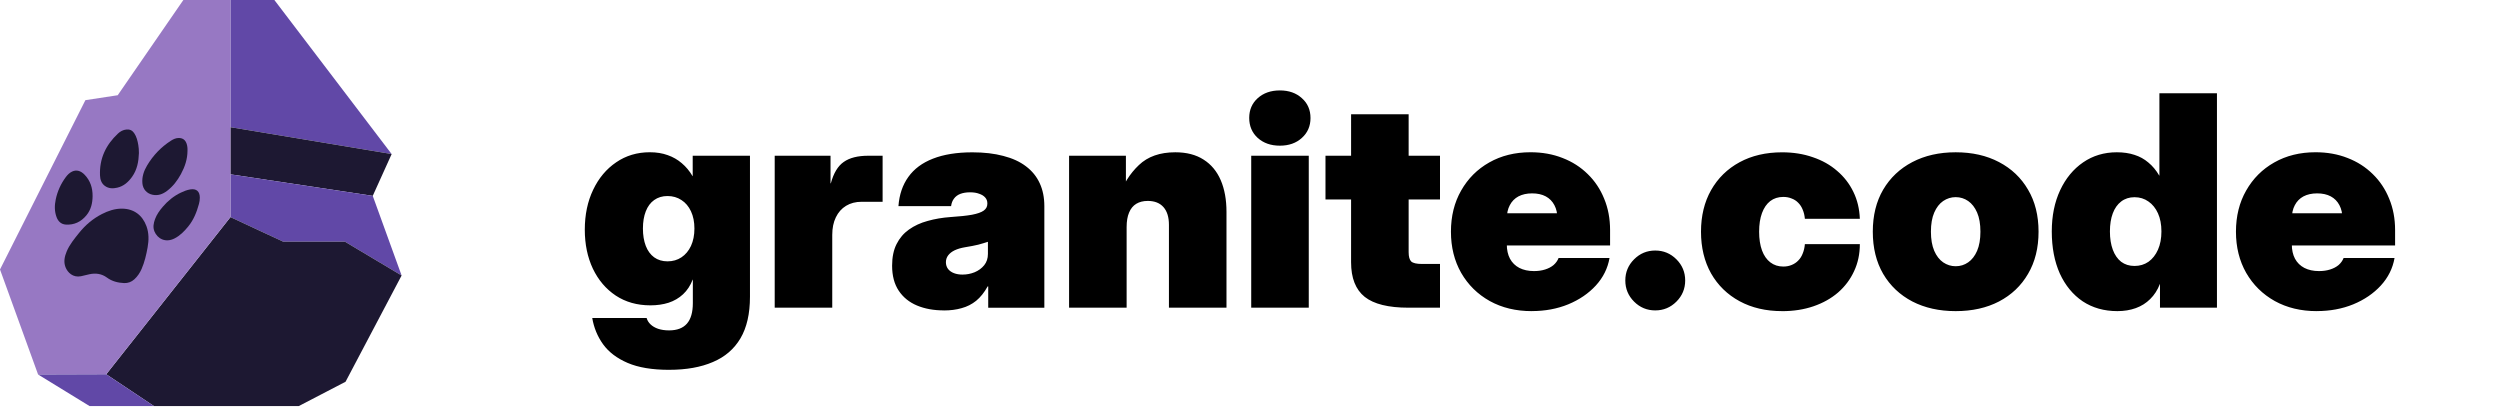
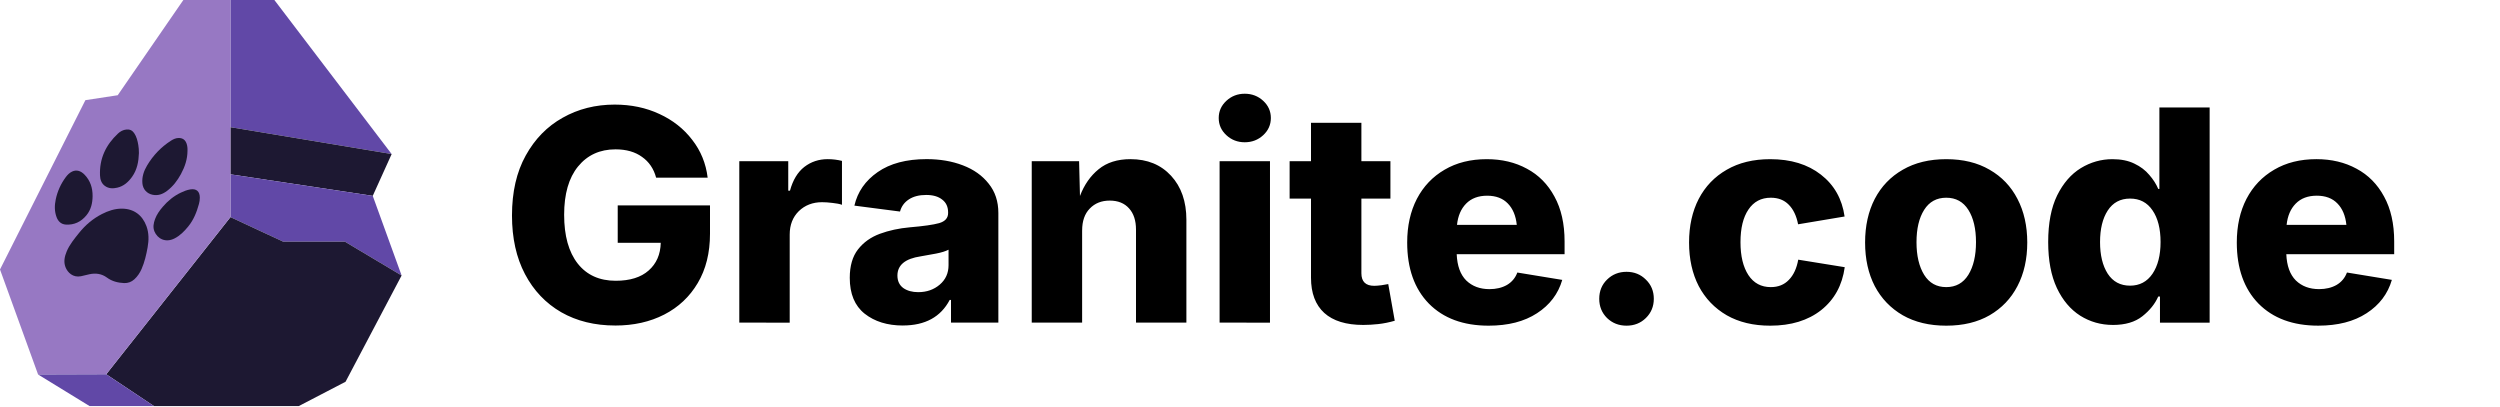
<svg xmlns="http://www.w3.org/2000/svg" width="160" height="26" version="1.1" id="svg10">
  <defs id="defs14" />
-   <path d="m 42.901,-35.71 q -1.223,0 -2.331,-0.229 -1.089,-0.229 -1.987,-0.65 l 1.032,-2.407 q 0.821,0.382 1.624,0.573 0.802,0.191 1.605,0.191 1.089,0 1.643,-0.439 0.554,-0.439 0.554,-1.318 v -0.573 q -1.184,0.802 -2.617,0.802 -1.433,0 -2.598,-0.688 -1.165,-0.688 -1.853,-1.853 -0.688,-1.184 -0.688,-2.617 0,-1.433 0.688,-2.598 0.707,-1.165 1.891,-1.834 1.204,-0.688 2.675,-0.688 0.688,0 1.337,0.172 0.65,0.172 1.204,0.497 v -0.535 h 3.057 v 9.953 q 0,2.044 -1.356,3.133 -1.337,1.108 -3.878,1.108 z m 0.057,-6.648 q 0.63,0 1.146,-0.191 0.535,-0.191 0.936,-0.554 v -3.572 q -0.401,-0.344 -0.936,-0.535 -0.516,-0.21 -1.127,-0.21 -0.745,0 -1.356,0.344 -0.592,0.325 -0.955,0.898 -0.344,0.554 -0.344,1.261 0,0.726 0.344,1.318 0.344,0.573 0.936,0.917 0.611,0.325 1.356,0.325 z m 7.088,2.56 v -10.106 h 3.095 v 1.013 q 0.497,-0.611 1.165,-0.917 0.669,-0.325 1.49,-0.325 0.821,0.019 1.165,0.248 v 2.694 q -0.306,-0.153 -0.688,-0.229 -0.382,-0.076 -0.783,-0.076 -0.726,0 -1.356,0.344 -0.611,0.325 -0.993,0.936 v 6.419 z m 11.29,0.172 q -1.07,0 -1.91,-0.401 -0.821,-0.401 -1.299,-1.108 -0.458,-0.707 -0.458,-1.624 0,-1.452 1.089,-2.235 1.108,-0.802 3.076,-0.802 1.184,0 2.292,0.287 v -0.497 q 0,-0.764 -0.497,-1.127 -0.478,-0.382 -1.433,-0.382 -0.592,0 -1.337,0.191 -0.726,0.191 -1.719,0.611 l -1.108,-2.273 q 1.242,-0.554 2.388,-0.821 1.165,-0.287 2.331,-0.287 2.101,0 3.267,1.013 1.165,0.993 1.165,2.808 v 6.476 h -3.057 v -0.611 q -0.611,0.42 -1.299,0.611 -0.669,0.172 -1.49,0.172 z m -0.726,-3.19 q 0,0.478 0.42,0.745 0.42,0.267 1.165,0.267 0.554,0 1.032,-0.115 0.497,-0.115 0.898,-0.363 v -1.299 q -0.439,-0.115 -0.898,-0.172 -0.458,-0.057 -0.936,-0.057 -0.802,0 -1.242,0.267 -0.439,0.248 -0.439,0.726 z m 8.406,3.018 v -10.106 h 3.095 v 0.688 q 1.146,-0.879 2.713,-0.879 1.184,0 2.082,0.516 0.917,0.516 1.433,1.433 0.516,0.917 0.516,2.121 v 6.228 h -3.095 v -5.808 q 0,-0.841 -0.497,-1.337 -0.497,-0.497 -1.337,-0.497 -0.592,0 -1.051,0.21 -0.439,0.21 -0.764,0.592 v 6.839 z m 11.673,0 v -10.106 h 3.095 v 10.106 z m 1.547,-11.042 q -0.707,0 -1.204,-0.497 -0.497,-0.497 -0.497,-1.204 0,-0.707 0.497,-1.204 0.497,-0.497 1.204,-0.497 0.707,0 1.204,0.497 0.497,0.497 0.497,1.204 0,0.707 -0.497,1.204 -0.497,0.497 -1.204,0.497 z m 8.559,11.176 q -1.815,0 -2.751,-0.802 -0.917,-0.821 -0.917,-2.407 v -4.451 h -2.044 v -2.579 h 2.044 v -2.598 l 3.095,-0.669 v 3.267 h 2.827 v 2.579 H 90.222 v 3.84 q 0,0.669 0.287,0.955 0.306,0.267 1.051,0.267 0.382,0 0.688,-0.038 0.325,-0.057 0.707,-0.172 v 2.503 q -0.42,0.134 -1.07,0.21 -0.65,0.096 -1.089,0.096 z m 8.406,0.057 q -1.547,0 -2.808,-0.688 -1.242,-0.707 -1.968,-1.891 -0.726,-1.184 -0.726,-2.655 0,-1.471 0.688,-2.655 0.707,-1.184 1.91,-1.872 1.204,-0.707 2.675,-0.707 1.49,0 2.636,0.726 1.146,0.707 1.796,1.949 0.669,1.242 0.669,2.847 v 0.764 h -7.202 q 0.21,0.478 0.554,0.841 0.363,0.363 0.86,0.573 0.497,0.191 1.07,0.191 0.63,0 1.146,-0.191 0.516,-0.21 0.879,-0.573 l 2.044,1.815 q -0.955,0.802 -1.968,1.165 -0.993,0.363 -2.254,0.363 z m -2.388,-6.343 h 4.222 q -0.153,-0.497 -0.478,-0.841 -0.306,-0.363 -0.726,-0.554 -0.42,-0.21 -0.917,-0.21 -0.516,0 -0.936,0.191 -0.42,0.191 -0.726,0.554 -0.287,0.344 -0.439,0.86 z m 9.571,6.362 q -0.726,0 -1.261,-0.516 -0.516,-0.535 -0.516,-1.261 0,-0.726 0.516,-1.242 0.535,-0.535 1.261,-0.535 0.726,0 1.242,0.535 0.535,0.516 0.535,1.242 0,0.726 -0.535,1.261 -0.516,0.516 -1.242,0.516 z m 7.947,-0.019 q -1.509,0 -2.732,-0.688 -1.204,-0.688 -1.91,-1.872 -0.707,-1.204 -0.707,-2.675 0,-1.49 0.707,-2.675 0.707,-1.184 1.91,-1.872 1.223,-0.707 2.732,-0.707 1.242,0 2.369,0.497 1.127,0.478 1.91,1.375 l -1.891,1.968 q -0.535,-0.611 -1.089,-0.879 -0.554,-0.287 -1.223,-0.287 -0.669,0 -1.204,0.344 -0.535,0.325 -0.841,0.917 -0.306,0.573 -0.306,1.318 0,0.726 0.306,1.318 0.325,0.573 0.879,0.917 0.554,0.325 1.242,0.325 0.63,0 1.165,-0.267 0.535,-0.267 1.032,-0.821 l 1.834,1.91 q -0.764,0.879 -1.872,1.375 -1.108,0.478 -2.312,0.478 z m 10.144,0 q -1.547,0 -2.789,-0.688 -1.242,-0.707 -1.968,-1.891 -0.726,-1.184 -0.726,-2.655 0,-1.471 0.726,-2.655 0.726,-1.204 1.968,-1.891 1.242,-0.707 2.789,-0.707 1.547,0 2.789,0.707 1.242,0.688 1.968,1.891 0.726,1.184 0.726,2.655 0,1.471 -0.726,2.655 -0.726,1.184 -1.968,1.891 -1.242,0.688 -2.789,0.688 z m 0,-2.675 q 0.707,0 1.261,-0.344 0.554,-0.344 0.879,-0.917 0.325,-0.592 0.325,-1.299 0,-0.726 -0.325,-1.299 -0.325,-0.592 -0.898,-0.936 -0.554,-0.344 -1.242,-0.344 -0.688,0 -1.261,0.344 -0.554,0.344 -0.879,0.936 -0.325,0.573 -0.325,1.299 0,0.707 0.325,1.299 0.325,0.573 0.879,0.917 0.573,0.344 1.261,0.344 z m 11.634,2.617 q -1.433,0 -2.617,-0.688 -1.165,-0.707 -1.853,-1.872 -0.688,-1.184 -0.688,-2.636 0,-1.452 0.688,-2.617 0.707,-1.184 1.891,-1.872 1.204,-0.688 2.675,-0.688 0.707,0 1.356,0.172 0.65,0.172 1.223,0.497 v -3.802 l 3.095,-0.478 v 13.85 h -3.057 v -0.745 q -1.204,0.879 -2.713,0.879 z m 0.535,-2.636 q 0.65,0 1.184,-0.191 0.535,-0.21 0.955,-0.611 v -3.534 q -0.401,-0.382 -0.955,-0.573 -0.554,-0.21 -1.184,-0.21 -0.745,0 -1.356,0.344 -0.592,0.325 -0.955,0.917 -0.344,0.573 -0.344,1.299 0,0.726 0.344,1.318 0.363,0.573 0.955,0.917 0.611,0.325 1.356,0.325 z m 12.188,2.694 q -1.547,0 -2.808,-0.688 -1.242,-0.707 -1.968,-1.891 -0.726,-1.184 -0.726,-2.655 0,-1.471 0.688,-2.655 0.707,-1.184 1.91,-1.872 1.204,-0.707 2.675,-0.707 1.49,0 2.636,0.726 1.146,0.707 1.796,1.949 0.669,1.242 0.669,2.847 v 0.764 h -7.202 q 0.21,0.478 0.554,0.841 0.363,0.363 0.86,0.573 0.497,0.191 1.07,0.191 0.63,0 1.146,-0.191 0.516,-0.21 0.879,-0.573 l 2.044,1.815 q -0.955,0.802 -1.968,1.165 -0.993,0.363 -2.254,0.363 z m -2.388,-6.343 h 4.222 q -0.153,-0.497 -0.478,-0.841 -0.306,-0.363 -0.726,-0.554 -0.42,-0.21 -0.917,-0.21 -0.516,0 -0.936,0.191 -0.42,0.191 -0.726,0.554 -0.287,0.344 -0.439,0.86 z" id="path5" style="font-size:37.333px;font-family:'Red Hat Display';-inkscape-font-specification:'Red Hat Display, @wght=900';font-variation-settings:'wght' 900;stroke-width:1" aria-label="granite.code" />
-   <path d="m 42.822,23.669 q -1.621,0 -2.652,-0.442 -1.031,-0.442 -1.575,-1.197 -0.534,-0.746 -0.691,-1.676 h 3.481 q 0.064,0.23 0.249,0.405 0.193,0.184 0.488,0.285 0.304,0.101 0.7,0.101 0.764,0 1.142,-0.433 0.378,-0.433 0.378,-1.317 v -1.501 h -0.009 q -0.221,0.571 -0.617,0.939 -0.396,0.368 -0.93,0.543 -0.525,0.166 -1.16,0.166 -1.271,0 -2.219,-0.626 -0.939,-0.626 -1.464,-1.722 -0.516,-1.096 -0.516,-2.495 0,-1.436 0.534,-2.551 0.534,-1.123 1.473,-1.759 0.939,-0.645 2.155,-0.645 0.635,0 1.142,0.184 0.506,0.175 0.902,0.516 0.405,0.341 0.691,0.829 h 0.009 V 9.967 h 3.665 v 9.024 q 0,1.63 -0.608,2.661 -0.608,1.031 -1.768,1.519 -1.151,0.497 -2.799,0.497 z m -0.101,-6.943 q 0.506,0 0.893,-0.258 0.387,-0.258 0.608,-0.727 0.221,-0.479 0.221,-1.114 0,-0.635 -0.221,-1.105 -0.221,-0.47 -0.608,-0.718 -0.387,-0.258 -0.893,-0.258 -0.497,0 -0.856,0.258 -0.35,0.249 -0.534,0.718 -0.184,0.47 -0.184,1.105 0,0.635 0.184,1.114 0.184,0.47 0.534,0.727 0.359,0.258 0.856,0.258 z m 6.86,2.965 V 9.967 h 3.573 v 1.768 h 0.018 q 0.267,-0.985 0.829,-1.372 0.562,-0.396 1.565,-0.396 0.267,0 0.479,0 0.221,0 0.442,0 v 2.947 q -0.193,0 -0.599,0 -0.396,0 -0.746,0 -0.571,0 -0.994,0.258 -0.424,0.258 -0.654,0.737 -0.23,0.47 -0.23,1.123 v 4.659 z m 10.829,0.175 q -0.976,0 -1.722,-0.313 -0.746,-0.313 -1.169,-0.948 -0.424,-0.635 -0.424,-1.602 0,-0.82 0.285,-1.381 0.285,-0.571 0.792,-0.93 0.516,-0.368 1.197,-0.552 0.681,-0.193 1.464,-0.249 0.856,-0.055 1.372,-0.147 0.525,-0.101 0.755,-0.267 0.23,-0.166 0.23,-0.433 v -0.037 q 0,-0.212 -0.138,-0.368 -0.138,-0.157 -0.387,-0.239 -0.239,-0.092 -0.58,-0.092 -0.359,0 -0.626,0.101 -0.258,0.101 -0.405,0.304 -0.147,0.193 -0.184,0.479 h -3.37 q 0.083,-1.105 0.635,-1.869 0.552,-0.773 1.575,-1.169 1.031,-0.405 2.523,-0.405 1.123,0 1.98,0.23 0.866,0.221 1.446,0.663 0.589,0.442 0.884,1.087 0.295,0.635 0.295,1.464 v 6.501 H 63.246 v -1.363 h -0.037 q -0.322,0.58 -0.737,0.921 -0.414,0.332 -0.93,0.47 -0.506,0.147 -1.133,0.147 z m 1.197,-2.293 q 0.396,0 0.764,-0.147 0.378,-0.157 0.617,-0.451 0.239,-0.295 0.239,-0.727 v -0.773 q -0.138,0.046 -0.295,0.092 -0.147,0.046 -0.322,0.092 -0.175,0.037 -0.387,0.083 -0.212,0.037 -0.47,0.083 -0.378,0.064 -0.654,0.193 -0.267,0.129 -0.414,0.322 -0.147,0.193 -0.147,0.442 0,0.249 0.138,0.433 0.138,0.175 0.378,0.267 0.239,0.092 0.552,0.092 z m 10.497,-3.039 v 5.157 H 68.421 V 9.967 h 3.637 v 2.68 h -0.479 q 0.451,-1.271 1.308,-2.081 0.856,-0.82 2.33,-0.82 1.087,0 1.814,0.47 0.727,0.46 1.096,1.317 0.368,0.856 0.368,2.026 v 6.133 h -3.683 v -5.304 q 0,-0.737 -0.35,-1.133 -0.35,-0.396 -1.004,-0.396 -0.433,0 -0.737,0.184 -0.304,0.184 -0.46,0.562 -0.157,0.368 -0.157,0.93 z m 7.974,5.157 V 9.967 h 3.683 v 9.724 z M 81.911,9.323 q -0.866,0 -1.418,-0.497 -0.543,-0.497 -0.543,-1.28 0,-0.773 0.543,-1.262 0.552,-0.497 1.418,-0.497 0.866,0 1.409,0.497 0.552,0.488 0.552,1.271 0,0.773 -0.552,1.271 -0.543,0.497 -1.409,0.497 z m 10.249,0.645 v 2.799 H 84.831 V 9.967 Z M 86.47,7.315 h 3.683 v 8.822 q 0,0.433 0.166,0.599 0.175,0.157 0.681,0.157 0.249,0 0.626,0 0.387,0 0.534,0 v 2.799 q -0.249,0 -0.829,0 -0.571,0 -1.197,0 -1.915,0 -2.79,-0.691 -0.875,-0.7 -0.875,-2.219 z m 11.556,12.597 q -1.51,0 -2.68,-0.645 -1.169,-0.654 -1.832,-1.805 -0.654,-1.151 -0.654,-2.634 0,-1.492 0.654,-2.634 0.654,-1.151 1.796,-1.796 1.151,-0.654 2.643,-0.654 1.123,0 2.053,0.368 0.93,0.359 1.611,1.031 0.681,0.663 1.05,1.575 0.378,0.912 0.378,2.007 v 0.985 h -9.098 v -2.063 h 7.422 l -1.694,0.359 q 0,-0.516 -0.193,-0.875 -0.193,-0.368 -0.552,-0.562 -0.359,-0.193 -0.875,-0.193 -0.506,0 -0.875,0.193 -0.359,0.193 -0.552,0.562 -0.193,0.359 -0.193,0.875 v 1.63 q 0,0.534 0.203,0.921 0.212,0.387 0.599,0.589 0.396,0.203 0.939,0.203 0.396,0 0.709,-0.101 0.322,-0.101 0.543,-0.285 0.221,-0.193 0.322,-0.451 h 3.26 q -0.175,0.994 -0.875,1.759 -0.7,0.764 -1.768,1.206 -1.059,0.433 -2.339,0.433 z m 7.91,-0.046 q -0.792,0 -1.354,-0.562 -0.562,-0.562 -0.562,-1.354 0,-0.792 0.562,-1.354 0.562,-0.562 1.354,-0.562 0.792,0 1.354,0.562 0.562,0.562 0.562,1.354 0,0.792 -0.562,1.354 -0.562,0.562 -1.354,0.562 z m 8.122,0.046 q -1.556,0 -2.726,-0.635 -1.169,-0.635 -1.823,-1.777 -0.645,-1.151 -0.645,-2.67 0,-1.519 0.645,-2.661 0.654,-1.151 1.823,-1.786 1.169,-0.635 2.726,-0.635 1.068,0 1.961,0.313 0.902,0.304 1.556,0.875 0.663,0.562 1.041,1.344 0.378,0.773 0.414,1.722 h -3.518 q -0.028,-0.322 -0.138,-0.58 -0.101,-0.258 -0.285,-0.442 -0.175,-0.184 -0.424,-0.276 -0.239,-0.101 -0.534,-0.101 -0.488,0 -0.838,0.267 -0.341,0.267 -0.525,0.764 -0.184,0.497 -0.184,1.197 0,0.691 0.184,1.197 0.184,0.497 0.534,0.764 0.35,0.267 0.829,0.267 0.295,0 0.534,-0.101 0.249,-0.101 0.424,-0.285 0.184,-0.184 0.285,-0.451 0.111,-0.267 0.138,-0.599 h 3.518 q 0,0.948 -0.368,1.731 -0.359,0.783 -1.022,1.363 -0.663,0.571 -1.575,0.884 -0.912,0.313 -2.007,0.313 z m 11.105,0 q -1.575,0 -2.772,-0.617 -1.197,-0.626 -1.869,-1.768 -0.663,-1.142 -0.663,-2.698 0,-1.556 0.663,-2.689 0.672,-1.142 1.869,-1.768 1.197,-0.626 2.772,-0.626 1.584,0 2.772,0.626 1.197,0.626 1.86,1.768 0.672,1.133 0.672,2.689 0,1.556 -0.672,2.698 -0.663,1.142 -1.86,1.768 -1.188,0.617 -2.772,0.617 z m 0,-2.873 q 0.442,0 0.801,-0.249 0.359,-0.249 0.571,-0.737 0.212,-0.497 0.212,-1.225 0,-0.737 -0.212,-1.225 -0.212,-0.488 -0.571,-0.737 -0.359,-0.249 -0.801,-0.249 -0.433,0 -0.801,0.249 -0.359,0.249 -0.571,0.737 -0.212,0.488 -0.212,1.225 0,0.727 0.212,1.225 0.212,0.488 0.571,0.737 0.368,0.249 0.801,0.249 z m 10.35,2.873 q -1.271,0 -2.219,-0.626 -0.939,-0.635 -1.464,-1.777 -0.516,-1.151 -0.516,-2.698 0,-1.492 0.534,-2.634 0.534,-1.142 1.473,-1.786 0.939,-0.645 2.155,-0.645 0.635,0 1.133,0.166 0.497,0.157 0.884,0.488 0.396,0.322 0.7,0.838 h 0.009 V 5.971 h 3.683 v 13.72 h -3.646 V 18.181 h -0.009 q -0.221,0.571 -0.617,0.958 -0.387,0.387 -0.921,0.58 -0.534,0.193 -1.179,0.193 z m 1.096,-2.891 q 0.506,0 0.893,-0.267 0.387,-0.276 0.608,-0.773 0.221,-0.497 0.221,-1.169 0,-0.672 -0.221,-1.16 -0.221,-0.488 -0.608,-0.755 -0.387,-0.276 -0.893,-0.276 -0.497,0 -0.856,0.276 -0.35,0.267 -0.534,0.755 -0.184,0.488 -0.184,1.16 0,0.672 0.184,1.169 0.184,0.497 0.534,0.773 0.359,0.267 0.856,0.267 z m 11.658,2.891 q -1.51,0 -2.68,-0.645 -1.169,-0.654 -1.832,-1.805 -0.654,-1.151 -0.654,-2.634 0,-1.492 0.654,-2.634 0.654,-1.151 1.796,-1.796 1.151,-0.654 2.643,-0.654 1.123,0 2.053,0.368 0.93,0.359 1.611,1.031 0.681,0.663 1.05,1.575 0.378,0.912 0.378,2.007 v 0.985 h -9.098 v -2.063 h 7.422 l -1.694,0.359 q 0,-0.516 -0.193,-0.875 -0.193,-0.368 -0.552,-0.562 -0.359,-0.193 -0.875,-0.193 -0.506,0 -0.875,0.193 -0.359,0.193 -0.552,0.562 -0.193,0.359 -0.193,0.875 v 1.63 q 0,0.534 0.203,0.921 0.212,0.387 0.599,0.589 0.396,0.203 0.939,0.203 0.396,0 0.709,-0.101 0.322,-0.101 0.543,-0.285 0.221,-0.193 0.322,-0.451 h 3.26 q -0.175,0.994 -0.875,1.759 -0.7,0.764 -1.768,1.206 -1.059,0.433 -2.339,0.433 z" id="text5" style="font-size:37.333px;font-family:'Inter Variable';-inkscape-font-specification:'Inter Variable, @opsz=32,wght=900';font-variation-settings:'opsz' 32, 'wght' 900;fill:#000000;fill-opacity:1;stroke-width:1" aria-label="granite.code" />
  <g id="g27" transform="matrix(0.1802155,0,0,0.1802155,-6.372491,-6.237097)">
    <path id="path3-3" d="m 117.19,34.54 h 15.552 L 174.448,89.324 117.19,79.78 V 34.54" style="fill:#6148a7;fill-opacity:1;fill-rule:nonzero;stroke:none;stroke-width:0.133" />
    <path id="path4-6" d="m 117.19,96.521 50.542,7.648 6.716,-14.845 -57.258,-9.544 v 16.741" style="fill:#1d1832;fill-opacity:1;fill-rule:nonzero;stroke:none;stroke-width:0.133" />
    <path id="path5-7" d="m 117.19,111.719 18.733,8.708 H 157.836 l 20.147,12.017 -10.251,-28.275 -50.542,-7.648 v 15.198" style="fill:#6148a7;fill-opacity:1;fill-rule:nonzero;stroke:none;stroke-width:0.133" />
    <path id="path6" d="m 73.089,167.524 44.101,-55.805 18.733,8.708 H 157.836 L 177.983,132.444 158.076,170.18 141.477,178.812 H 90.02 l -16.931,-11.288" style="fill:#1d1832;fill-opacity:1;fill-rule:nonzero;stroke:none;stroke-width:0.133" />
    <path id="path7" d="m 117.19,34.54 h -16.669 l -23.359,33.888 -11.475,1.752 -30.327,60.13 13.524,37.293 24.204,-0.079 44.101,-55.805 V 96.039 79.78 34.54" style="fill:#9778c3;fill-opacity:1;fill-rule:nonzero;stroke:none;stroke-width:0.133" />
    <path id="path8" d="m 48.884,167.602 18.27,11.209 h 22.866 l -16.931,-11.288 -24.204,0.079" style="fill:#6148a7;fill-opacity:1;fill-rule:nonzero;stroke:none;stroke-width:0.133" />
    <path id="path9" d="m 79.44,135.143 c -2.208,-0.109 -4.276,-0.612 -6.105,-1.96 -1.862,-1.373 -3.976,-1.658 -6.206,-1.184 -1.01,0.215 -2.005,0.505 -3.017,0.709 -2.826,0.569 -4.785,-1.325 -5.511,-3.272 -0.704,-1.889 -0.309,-3.722 0.434,-5.508 1.028,-2.47 2.725,-4.497 4.369,-6.558 2.252,-2.824 4.953,-5.117 8.176,-6.761 2.212,-1.129 4.551,-1.915 7.056,-1.905 4.272,0.018 7.306,2.323 8.733,6.222 0.905,2.472 0.869,4.999 0.412,7.535 -0.471,2.615 -1.062,5.208 -2.132,7.654 -0.609,1.394 -1.445,2.66 -2.588,3.694 -1.025,0.929 -2.232,1.376 -3.621,1.334" style="fill:#1d1832;fill-opacity:1;fill-rule:nonzero;stroke:none;stroke-width:0.133" />
    <path id="path10" d="m 84.691,88.991 c -0.095,2.864 -0.584,5.824 -2.42,8.401 -1.328,1.864 -2.971,3.337 -5.26,3.867 -1.525,0.353 -3.056,0.357 -4.404,-0.629 -1.264,-0.924 -1.674,-2.307 -1.733,-3.754 -0.244,-5.954 2.097,-10.832 6.386,-14.841 0.825,-0.771 1.804,-1.311 2.983,-1.431 1.187,-0.12 2.103,0.314 2.754,1.267 0.873,1.278 1.227,2.758 1.48,4.257 0.149,0.877 0.216,1.766 0.216,2.864" style="fill:#1d1832;fill-opacity:1;fill-rule:nonzero;stroke:none;stroke-width:0.133" />
    <path id="path11" d="m 101.945,88.167 c -0.008,2.979 -0.943,5.709 -2.343,8.289 -1.25,2.304 -2.823,4.366 -4.942,5.959 -1.512,1.137 -3.161,1.76 -5.094,1.365 -2.074,-0.425 -3.454,-1.979 -3.638,-4.064 -0.205,-2.324 0.518,-4.408 1.673,-6.347 2.139,-3.59 4.961,-6.549 8.49,-8.807 0.831,-0.532 1.715,-0.945 2.739,-0.95 1.361,-0.006 2.29,0.634 2.767,1.919 0.316,0.852 0.384,1.734 0.347,2.635" style="fill:#1d1832;fill-opacity:1;fill-rule:nonzero;stroke:none;stroke-width:0.133" />
    <path id="path12" d="m 68.244,104.227 c -0.018,2.478 -0.555,4.869 -2.215,6.872 -1.892,2.282 -4.329,3.465 -7.32,3.262 -1.623,-0.11 -2.68,-1.124 -3.239,-2.59 -0.784,-2.058 -0.763,-4.201 -0.321,-6.32 0.608,-2.915 1.821,-5.583 3.6,-7.974 0.586,-0.788 1.292,-1.49 2.192,-1.928 1.559,-0.758 3.116,-0.316 4.507,1.153 1.989,2.101 2.81,4.618 2.796,7.525" style="fill:#1d1832;fill-opacity:1;fill-rule:nonzero;stroke:none;stroke-width:0.133" />
    <path id="path13" d="m 106.321,104.81 c 0.019,0.774 -0.12,1.531 -0.322,2.268 -0.787,2.876 -1.874,5.614 -3.788,7.953 -1.385,1.693 -2.895,3.257 -4.877,4.259 -3.268,1.653 -6.073,0.033 -7.122,-2.48 -0.611,-1.463 -0.32,-2.949 0.205,-4.384 0.603,-1.648 1.613,-3.05 2.741,-4.37 1.803,-2.112 3.911,-3.844 6.433,-5.039 1.047,-0.496 2.119,-0.932 3.273,-1.133 2.215,-0.386 3.465,0.666 3.458,2.927" style="fill:#1d1832;fill-opacity:1;fill-rule:nonzero;stroke:none;stroke-width:0.133" />
  </g>
+   <path d="m 39.376,20.833 q -1.969,0 -3.457,-0.85 -1.488,-0.86 -2.32,-2.44 -0.832,-1.58 -0.832,-3.752 0,-2.255 0.878,-3.835 0.878,-1.59 2.366,-2.421 1.488,-0.841 3.327,-0.841 1.58,0 2.865,0.601 1.285,0.591 2.098,1.654 0.823,1.054 0.989,2.421 H 41.992 Q 41.761,10.51 41.086,10.039 40.421,9.558 39.395,9.558 q -1.506,0 -2.403,1.1 -0.887,1.091 -0.887,3.087 0,2.015 0.869,3.124 0.869,1.1 2.431,1.1 1.368,0 2.107,-0.656 0.749,-0.656 0.776,-1.774 h -2.754 v -2.394 h 5.906 v 1.811 q 0,1.839 -0.786,3.161 -0.776,1.312 -2.144,2.015 -1.368,0.702 -3.133,0.702 z m 7.939,-0.185 V 10.316 h 3.133 v 1.885 h 0.111 q 0.277,-1.017 0.915,-1.516 0.647,-0.499 1.497,-0.499 0.471,0 0.915,0.111 v 2.81 q -0.231,-0.083 -0.61,-0.12 -0.37,-0.046 -0.665,-0.046 -0.896,0 -1.488,0.573 -0.582,0.573 -0.582,1.497 v 5.638 z m 10.471,0.185 q -1.488,0 -2.449,-0.758 -0.952,-0.758 -0.952,-2.292 0,-1.146 0.527,-1.821 0.527,-0.675 1.396,-0.998 0.878,-0.323 1.922,-0.416 1.312,-0.111 1.876,-0.268 0.573,-0.166 0.573,-0.647 v -0.037 q 0,-0.536 -0.379,-0.823 -0.37,-0.296 -1.026,-0.296 -0.675,0 -1.109,0.286 -0.434,0.286 -0.564,0.776 l -2.92,-0.379 q 0.305,-1.322 1.488,-2.144 1.192,-0.832 3.133,-0.832 1.285,0 2.32,0.397 1.044,0.397 1.654,1.174 0.619,0.767 0.619,1.876 v 7.015 h -3.031 v -1.451 h -0.083 q -0.86,1.636 -2.994,1.636 z m 0.98,-2.135 q 0.813,0 1.377,-0.481 0.564,-0.481 0.564,-1.248 v -0.989 q -0.277,0.148 -0.804,0.25 -0.527,0.102 -0.98,0.176 -1.488,0.222 -1.488,1.229 0,0.518 0.37,0.795 0.379,0.268 0.961,0.268 z m 10.49,-3.946 v 5.896 h -3.225 V 10.316 h 3.031 l 0.056,2.227 q 0.407,-1.072 1.192,-1.71 0.786,-0.647 2.042,-0.647 1.617,0 2.597,1.063 0.98,1.063 0.98,2.819 v 6.58 h -3.225 v -5.952 q 0,-0.869 -0.444,-1.359 -0.444,-0.499 -1.238,-0.499 -0.786,0 -1.275,0.508 -0.49,0.499 -0.49,1.405 z m 8.798,5.896 V 10.316 h 3.225 v 10.333 z m 1.608,-11.543 q -0.684,0 -1.174,-0.453 -0.49,-0.453 -0.49,-1.1 0,-0.647 0.49,-1.1 0.49,-0.453 1.174,-0.453 0.693,0 1.183,0.453 0.49,0.453 0.49,1.1 0,0.647 -0.49,1.1 -0.49,0.453 -1.183,0.453 z m 9.325,1.211 v 2.394 h -1.858 v 4.778 q 0,0.804 0.823,0.804 0.166,0 0.462,-0.037 0.305,-0.046 0.434,-0.074 l 0.416,2.347 q -0.545,0.157 -1.054,0.213 -0.508,0.055 -0.961,0.055 -1.645,0 -2.495,-0.767 -0.85,-0.776 -0.85,-2.255 v -5.065 h -1.368 v -2.394 h 1.368 V 7.858 h 3.225 v 2.458 z m 6.285,10.527 q -2.431,0 -3.826,-1.414 -1.386,-1.423 -1.386,-3.909 0,-1.59 0.619,-2.791 0.628,-1.201 1.774,-1.867 1.146,-0.675 2.699,-0.675 1.451,0 2.569,0.61 1.128,0.601 1.765,1.784 0.647,1.174 0.647,2.874 v 0.813 h -6.904 q 0.046,1.118 0.61,1.682 0.573,0.555 1.488,0.555 0.647,0 1.118,-0.268 0.471,-0.277 0.665,-0.795 l 2.874,0.471 q -0.388,1.34 -1.617,2.135 -1.22,0.795 -3.096,0.795 z m -2.024,-6.451 h 3.826 q -0.092,-0.878 -0.573,-1.368 -0.481,-0.499 -1.322,-0.499 -0.85,0 -1.349,0.508 -0.49,0.499 -0.582,1.359 z m 10.85,6.451 q -0.739,0 -1.248,-0.49 -0.499,-0.499 -0.499,-1.229 0,-0.739 0.499,-1.229 0.508,-0.499 1.248,-0.499 0.739,0 1.238,0.499 0.508,0.49 0.508,1.229 0,0.73 -0.508,1.229 -0.499,0.49 -1.238,0.49 z m 9.196,0 q -1.617,0 -2.782,-0.665 -1.164,-0.675 -1.793,-1.867 -0.619,-1.201 -0.619,-2.791 0,-1.59 0.619,-2.791 0.628,-1.201 1.793,-1.867 1.164,-0.675 2.782,-0.675 1.978,0 3.244,0.989 1.275,0.989 1.516,2.68 l -2.976,0.499 q -0.157,-0.813 -0.601,-1.257 -0.434,-0.444 -1.146,-0.444 -0.924,0 -1.432,0.758 -0.508,0.749 -0.508,2.089 0,1.331 0.508,2.107 0.508,0.767 1.432,0.767 0.712,0 1.155,-0.462 0.453,-0.462 0.601,-1.294 l 2.976,0.481 q -0.24,1.737 -1.506,2.745 -1.266,0.998 -3.262,0.998 z m 11.266,0 q -1.617,0 -2.782,-0.665 -1.164,-0.675 -1.793,-1.867 -0.619,-1.201 -0.619,-2.791 0,-1.59 0.619,-2.791 0.628,-1.201 1.793,-1.867 1.164,-0.675 2.782,-0.675 1.617,0 2.773,0.675 1.164,0.665 1.784,1.867 0.628,1.201 0.628,2.791 0,1.59 -0.628,2.791 -0.619,1.192 -1.784,1.867 -1.155,0.665 -2.773,0.665 z m 0,-2.468 q 0.924,0 1.414,-0.786 0.49,-0.795 0.49,-2.089 0,-1.294 -0.49,-2.07 -0.49,-0.776 -1.414,-0.776 -0.924,0 -1.414,0.776 -0.49,0.776 -0.49,2.07 0,1.294 0.49,2.089 0.49,0.786 1.414,0.786 z m 10.665,2.421 q -1.146,0 -2.089,-0.591 -0.943,-0.601 -1.497,-1.774 -0.555,-1.183 -0.555,-2.939 0,-1.811 0.573,-2.985 0.582,-1.174 1.516,-1.747 0.943,-0.573 2.024,-0.573 0.823,0 1.405,0.286 0.582,0.277 0.952,0.721 0.379,0.434 0.573,0.896 h 0.074 V 6.878 h 3.216 v 13.771 h -3.179 v -1.673 h -0.111 q -0.305,0.702 -1.017,1.266 -0.702,0.555 -1.885,0.555 z m 1.1,-2.514 q 0.915,0 1.433,-0.758 0.518,-0.767 0.518,-2.033 0,-1.285 -0.518,-2.033 -0.508,-0.749 -1.433,-0.749 -0.933,0 -1.432,0.767 -0.49,0.758 -0.49,2.015 0,1.257 0.49,2.024 0.499,0.767 1.432,0.767 z m 12.042,2.56 q -2.431,0 -3.826,-1.414 -1.386,-1.423 -1.386,-3.909 0,-1.59 0.619,-2.791 0.628,-1.201 1.774,-1.867 1.146,-0.675 2.699,-0.675 1.451,0 2.569,0.61 1.128,0.601 1.765,1.784 0.647,1.174 0.647,2.874 v 0.813 h -6.904 q 0.046,1.118 0.61,1.682 0.573,0.555 1.488,0.555 0.647,0 1.118,-0.268 0.471,-0.277 0.665,-0.795 l 2.874,0.471 q -0.388,1.34 -1.617,2.135 -1.22,0.795 -3.096,0.795 z m -2.024,-6.451 h 3.826 q -0.092,-0.878 -0.573,-1.368 -0.481,-0.499 -1.322,-0.499 -0.85,0 -1.349,0.508 -0.49,0.499 -0.582,1.359 z" id="text2" style="font-weight:800;font-size:10.035px;line-height:1.25;font-family:Inter;-inkscape-font-specification:'Inter, Ultra-Bold';text-align:center;letter-spacing:0px;word-spacing:0px;text-anchor:middle;stroke-width:2.581" aria-label="Granite.code" />
</svg>
